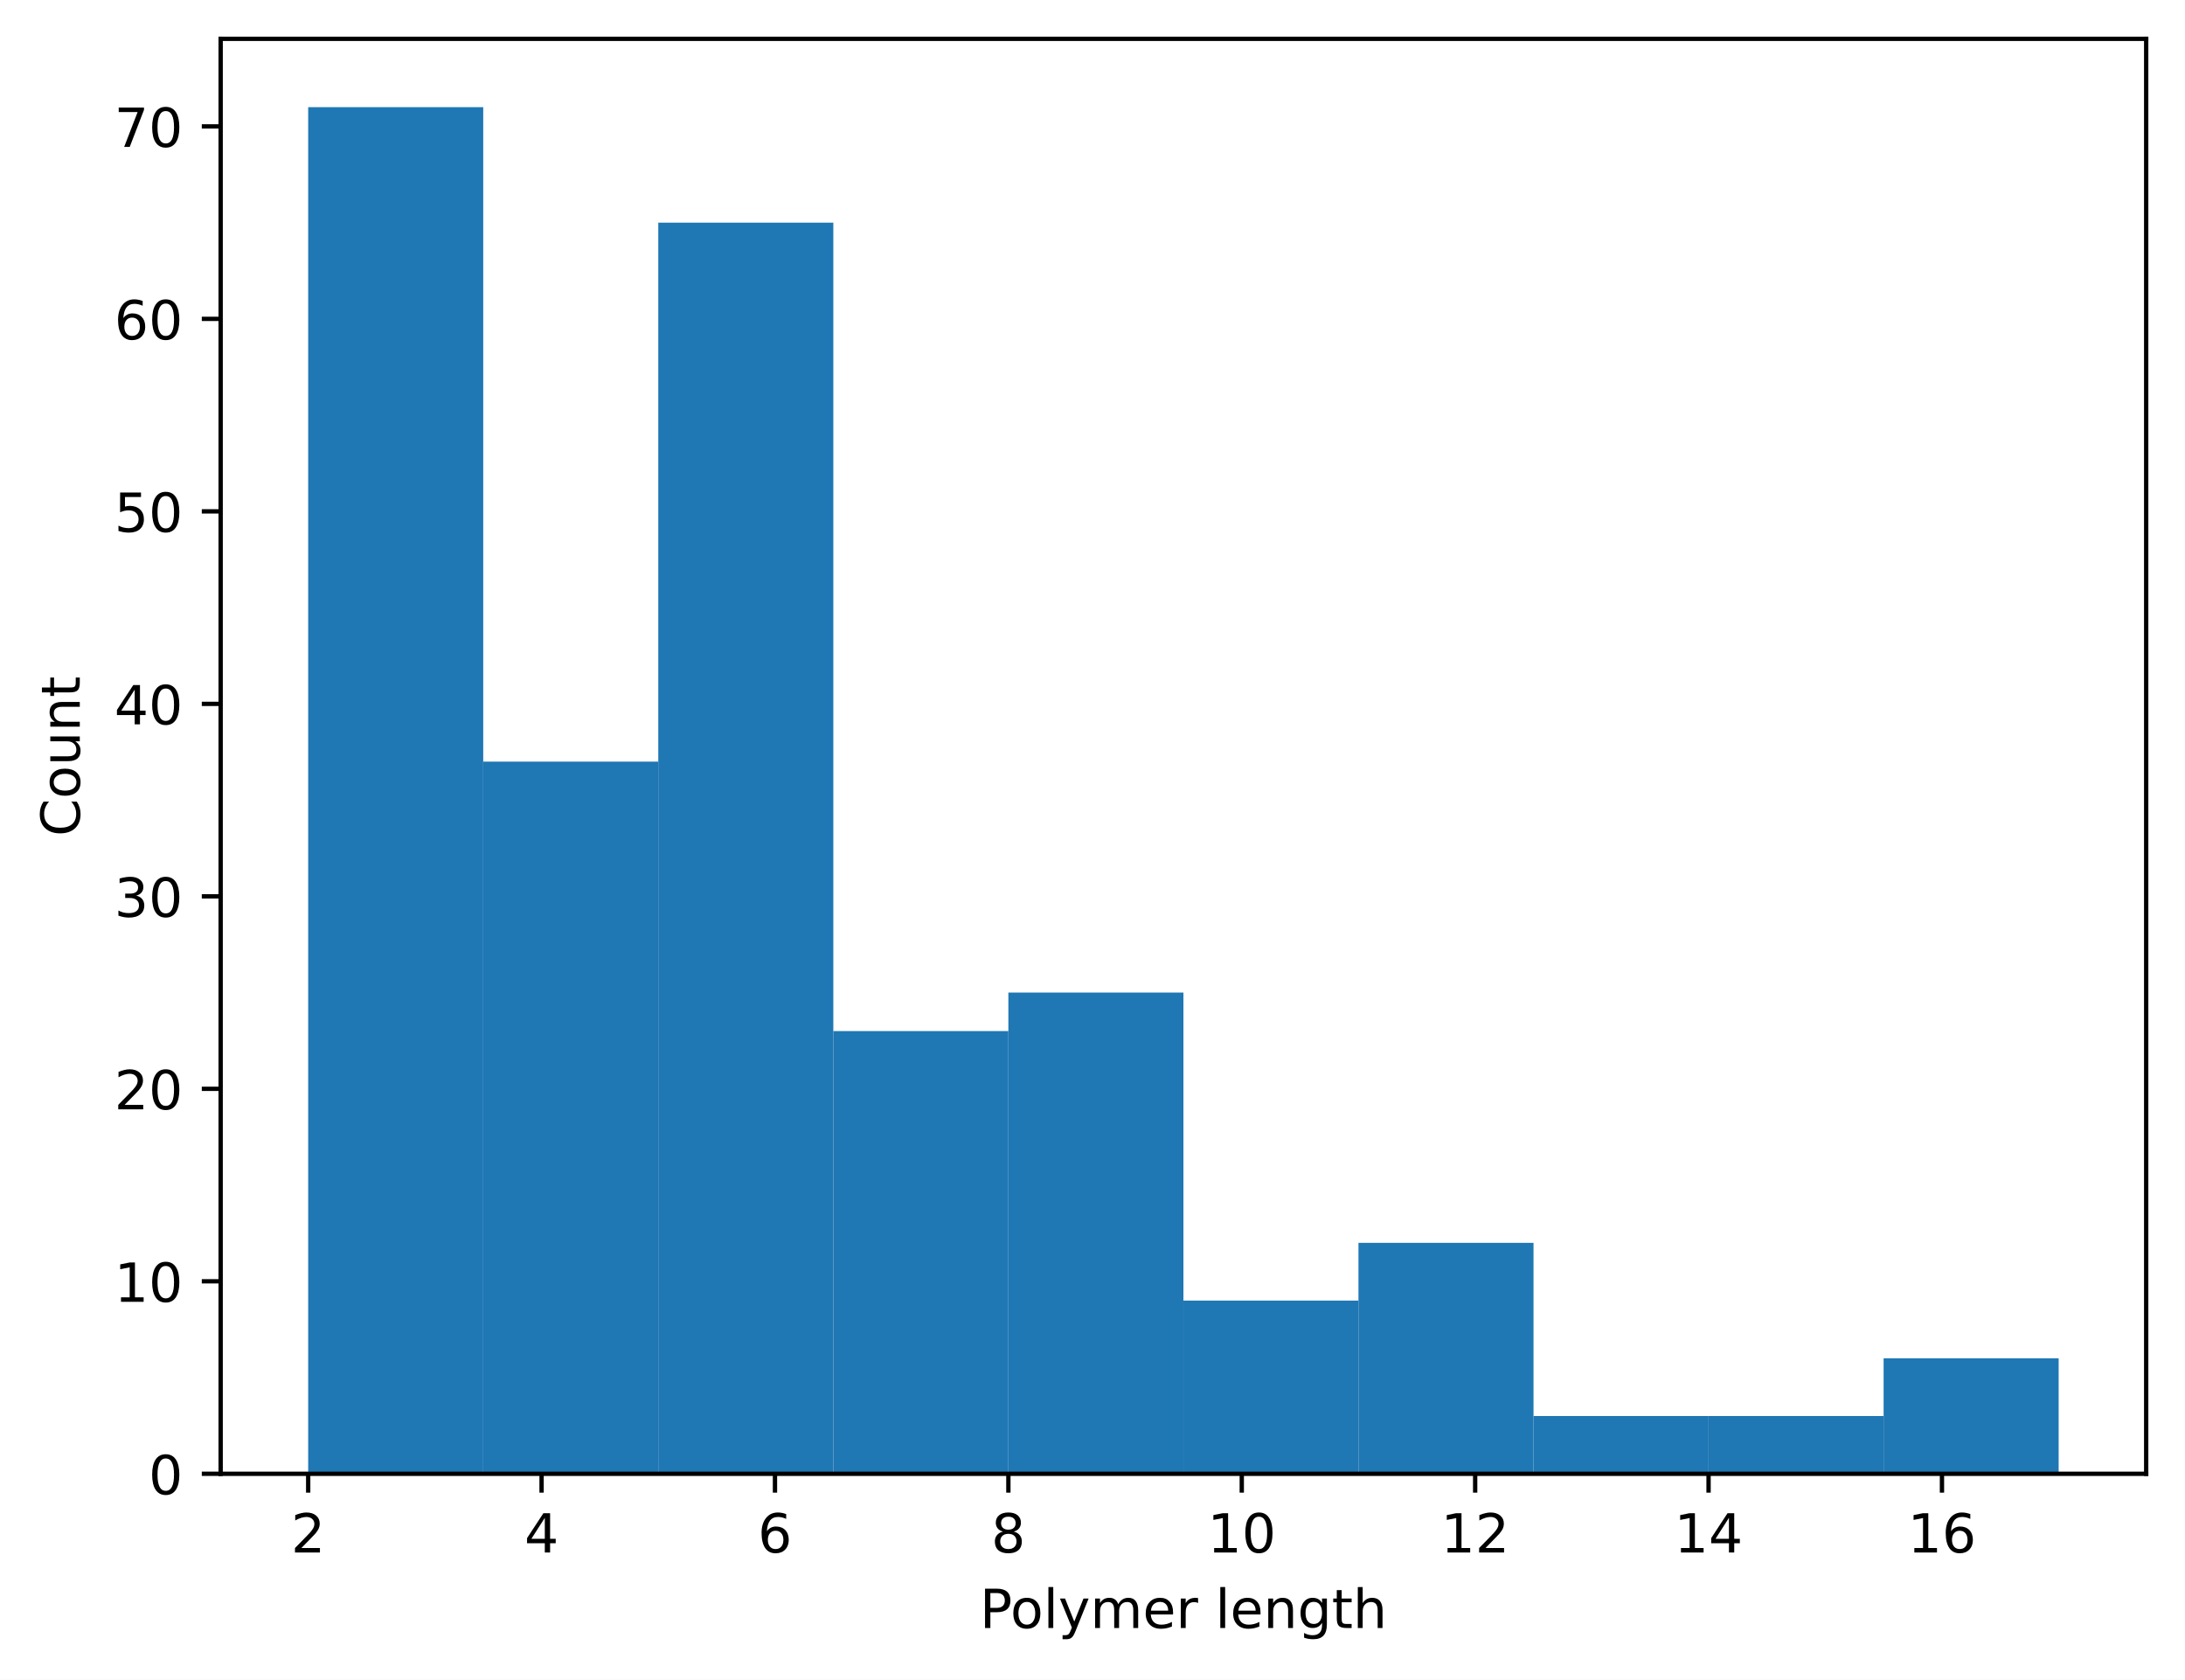
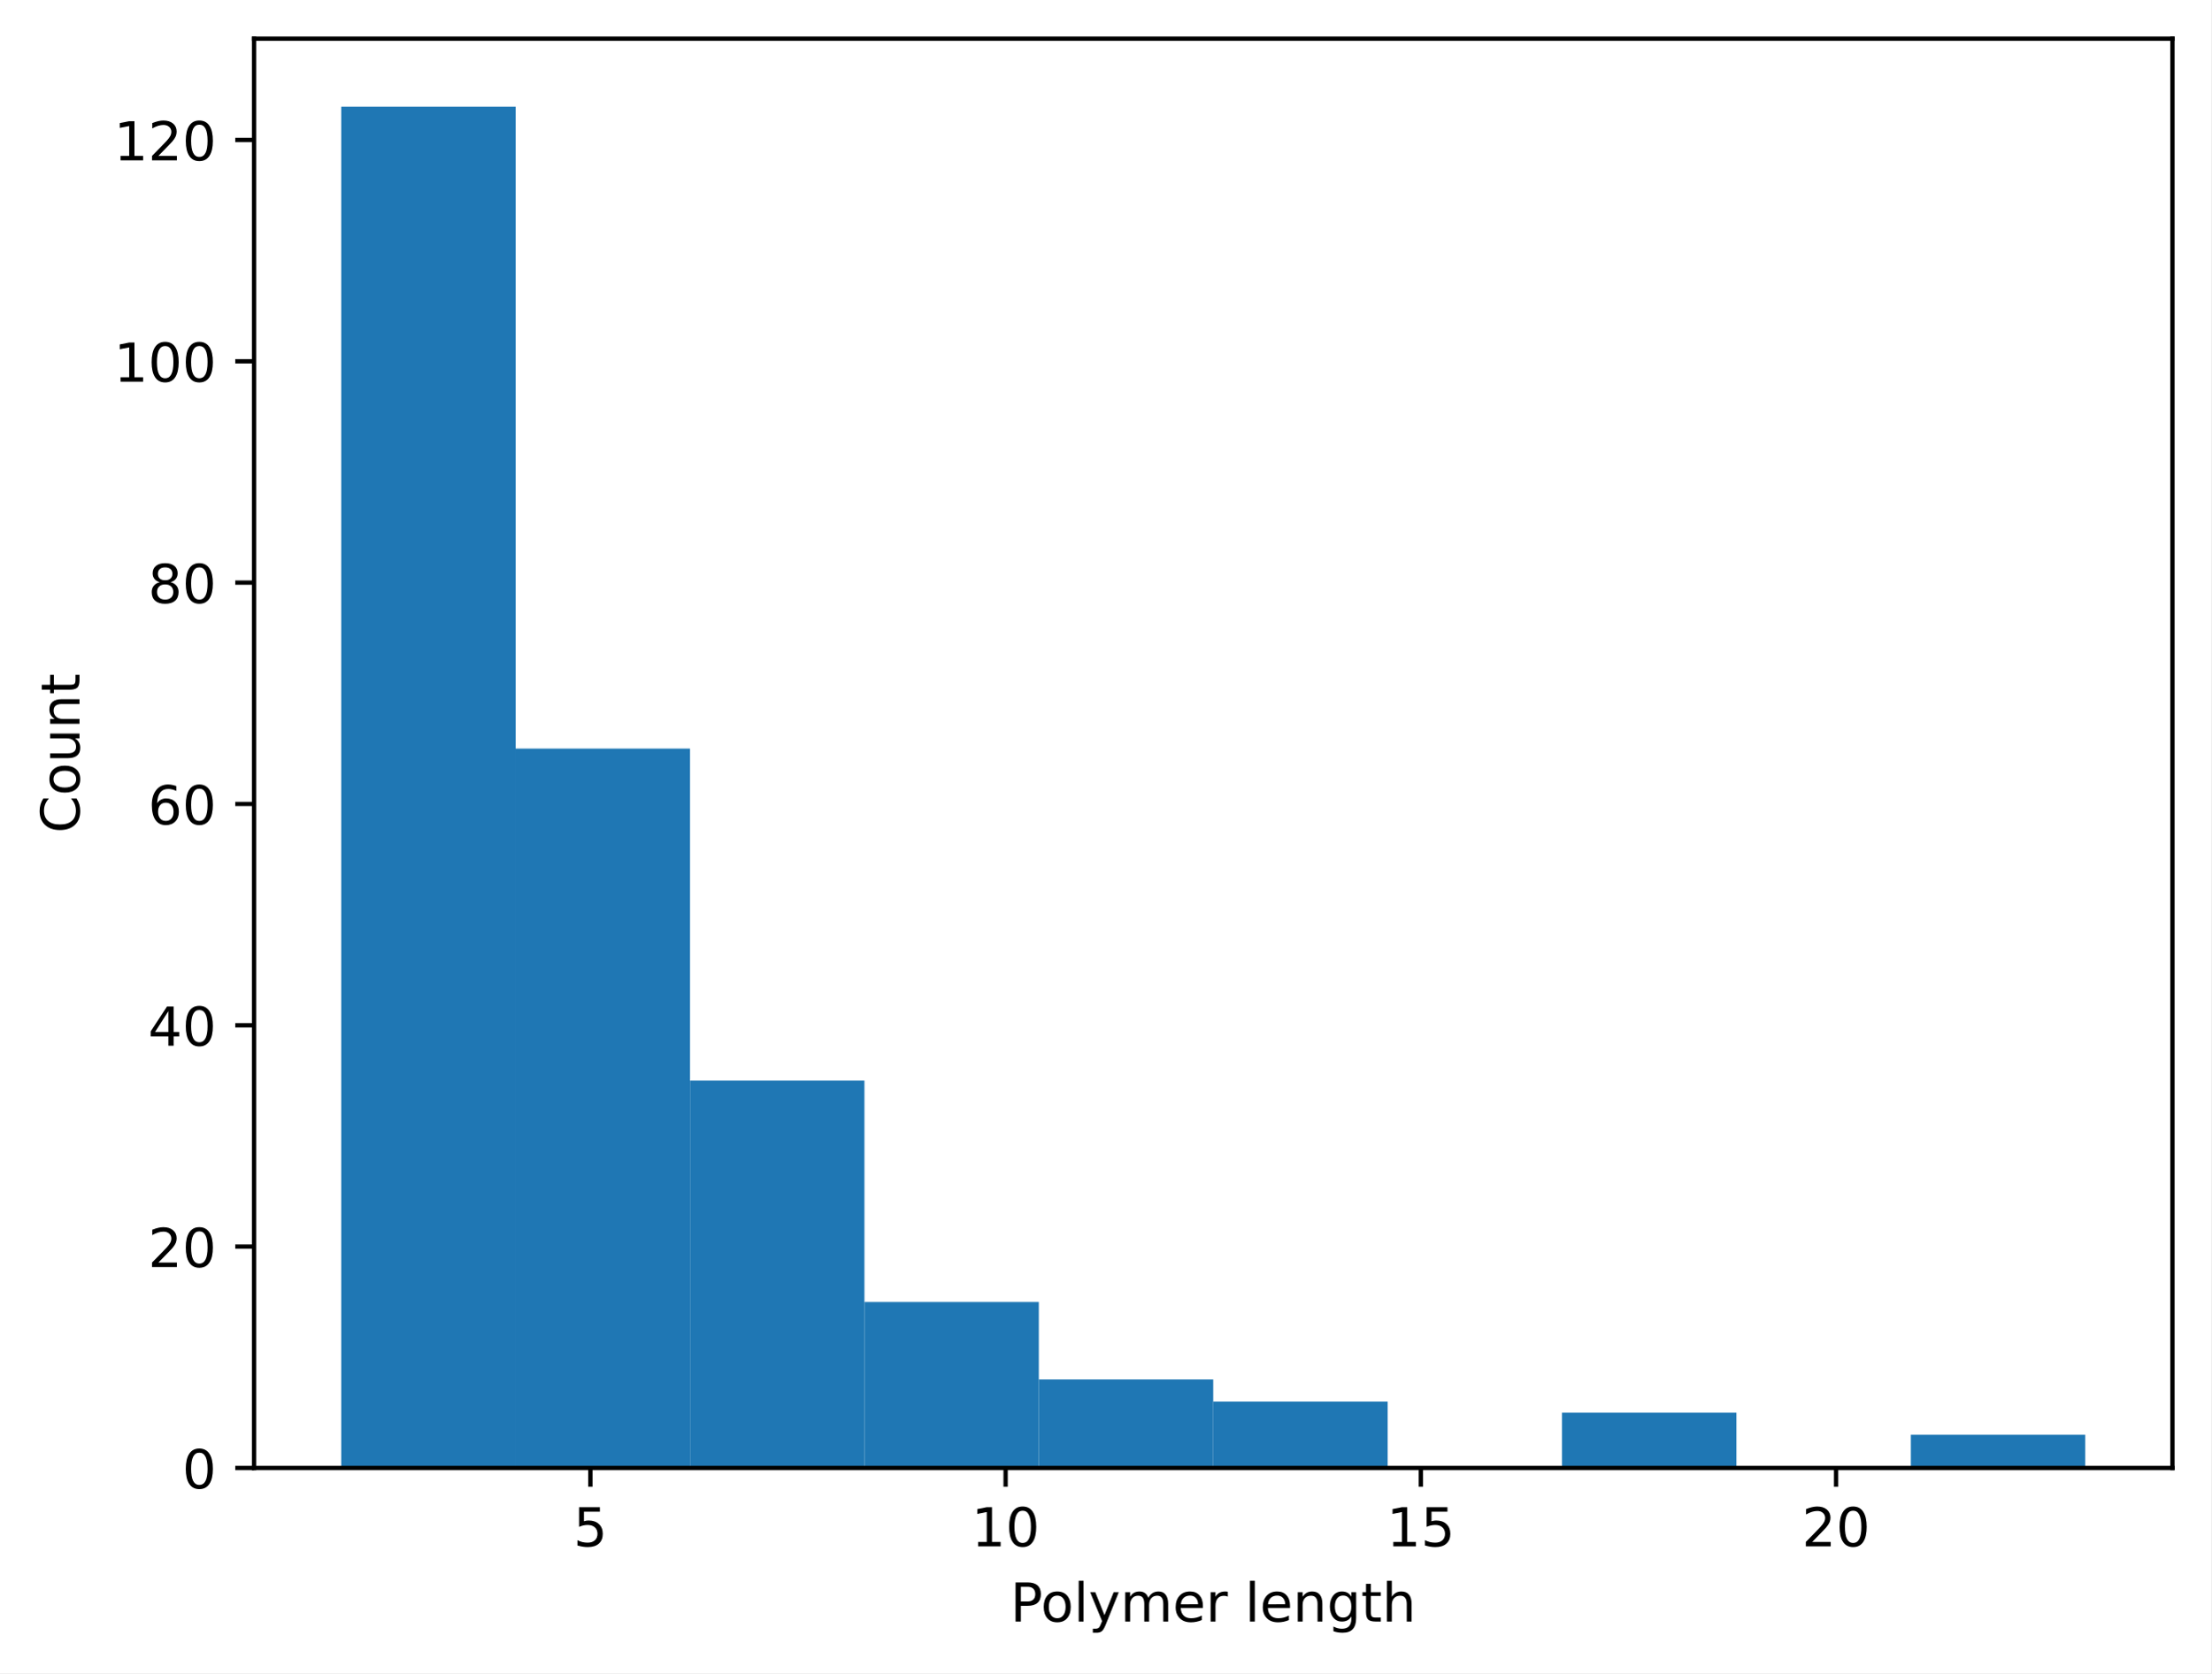
- <svg xmlns="http://www.w3.org/2000/svg" xmlns:xlink="http://www.w3.org/1999/xlink" width="405.245pt" height="311.513pt" viewBox="0 0 405.245 311.513" version="1.1">
+ <svg xmlns="http://www.w3.org/2000/svg" xmlns:xlink="http://www.w3.org/1999/xlink" width="411.608pt" height="311.513pt" viewBox="0 0 411.608 311.513" version="1.1">
  <defs>
    <style type="text/css">*{stroke-linejoin: round; stroke-linecap: butt}</style>
  </defs>
  <g id="figure_1">
    <g id="patch_1">
-       <path d="M 0 311.513  L 405.245 311.513  L 405.245 0  L 0 0  z " style="fill: #ffffff" />
+       <path d="M 0 311.513  L 411.608 311.513  L 411.608 0  L 0 0  z " style="fill: #ffffff" />
    </g>
    <g id="axes_1">
      <g id="patch_2">
-         <path d="M 40.925 273.312  L 398.045 273.312  L 398.045 7.2  L 40.925 7.2  z " style="fill: #ffffff" />
+         <path d="M 47.288 273.312  L 404.408 273.312  L 404.408 7.2  L 47.288 7.2  z " style="fill: #ffffff" />
      </g>
      <g id="patch_3">
-         <path d="M 57.158 273.312  L 89.623 273.312  L 89.623 19.872  L 57.158 19.872  z " clip-path="url(#p573039c60e)" style="fill: #1f77b4" />
+         <path d="M 63.52 273.312  L 95.986 273.312  L 95.986 19.872  L 63.52 19.872  z " clip-path="url(#p6d915adbe5)" style="fill: #1f77b4" />
      </g>
      <g id="patch_4">
-         <path d="M 89.623 273.312  L 122.089 273.312  L 122.089 141.238  L 89.623 141.238  z " clip-path="url(#p573039c60e)" style="fill: #1f77b4" />
+         <path d="M 95.986 273.312  L 128.451 273.312  L 128.451 139.38  L 95.986 139.38  z " clip-path="url(#p6d915adbe5)" style="fill: #1f77b4" />
      </g>
      <g id="patch_5">
-         <path d="M 122.089 273.312  L 154.554 273.312  L 154.554 41.289  L 122.089 41.289  z " clip-path="url(#p573039c60e)" style="fill: #1f77b4" />
+         <path d="M 128.451 273.312  L 160.917 273.312  L 160.917 201.195  L 128.451 201.195  z " clip-path="url(#p6d915adbe5)" style="fill: #1f77b4" />
      </g>
      <g id="patch_6">
-         <path d="M 154.554 273.312  L 187.02 273.312  L 187.02 191.212  L 154.554 191.212  z " clip-path="url(#p573039c60e)" style="fill: #1f77b4" />
+         <path d="M 160.917 273.312  L 193.382 273.312  L 193.382 242.405  L 160.917 242.405  z " clip-path="url(#p6d915adbe5)" style="fill: #1f77b4" />
      </g>
      <g id="patch_7">
-         <path d="M 187.02 273.312  L 219.485 273.312  L 219.485 184.073  L 187.02 184.073  z " clip-path="url(#p573039c60e)" style="fill: #1f77b4" />
+         <path d="M 193.382 273.312  L 225.847 273.312  L 225.847 256.828  L 193.382 256.828  z " clip-path="url(#p6d915adbe5)" style="fill: #1f77b4" />
      </g>
      <g id="patch_8">
-         <path d="M 219.485 273.312  L 251.95 273.312  L 251.95 241.186  L 219.485 241.186  z " clip-path="url(#p573039c60e)" style="fill: #1f77b4" />
+         <path d="M 225.847 273.312  L 258.313 273.312  L 258.313 260.949  L 225.847 260.949  z " clip-path="url(#p6d915adbe5)" style="fill: #1f77b4" />
      </g>
      <g id="patch_9">
-         <path d="M 251.95 273.312  L 284.416 273.312  L 284.416 230.477  L 251.95 230.477  z " clip-path="url(#p573039c60e)" style="fill: #1f77b4" />
+         <path d="M 258.313 273.312  L 290.778 273.312  L 290.778 273.312  L 258.313 273.312  z " clip-path="url(#p6d915adbe5)" style="fill: #1f77b4" />
      </g>
      <g id="patch_10">
-         <path d="M 284.416 273.312  L 316.881 273.312  L 316.881 262.603  L 284.416 262.603  z " clip-path="url(#p573039c60e)" style="fill: #1f77b4" />
+         <path d="M 290.778 273.312  L 323.244 273.312  L 323.244 263.01  L 290.778 263.01  z " clip-path="url(#p6d915adbe5)" style="fill: #1f77b4" />
      </g>
      <g id="patch_11">
-         <path d="M 316.881 273.312  L 349.347 273.312  L 349.347 262.603  L 316.881 262.603  z " clip-path="url(#p573039c60e)" style="fill: #1f77b4" />
+         <path d="M 323.244 273.312  L 355.709 273.312  L 355.709 273.312  L 323.244 273.312  z " clip-path="url(#p6d915adbe5)" style="fill: #1f77b4" />
      </g>
      <g id="patch_12">
-         <path d="M 349.347 273.312  L 381.812 273.312  L 381.812 251.895  L 349.347 251.895  z " clip-path="url(#p573039c60e)" style="fill: #1f77b4" />
+         <path d="M 355.709 273.312  L 388.175 273.312  L 388.175 267.131  L 355.709 267.131  z " clip-path="url(#p6d915adbe5)" style="fill: #1f77b4" />
      </g>
      <g id="matplotlib.axis_1">
        <g id="xtick_1">
          <g id="line2d_1">
            <defs>
-               <path id="m5032d25a8d" d="M 0 0  L 0 3.5  " style="stroke: #000000; stroke-width: 0.8" />
-             </defs>
-             <g>
-               <use xlink:href="#m5032d25a8d" x="57.158" y="273.312" style="stroke: #000000; stroke-width: 0.8" />
+               <path id="mc40138760a" d="M 0 0  L 0 3.5  " style="stroke: #000000; stroke-width: 0.8" />
+             </defs>
+             <g>
+               <use xlink:href="#mc40138760a" x="109.899" y="273.312" style="stroke: #000000; stroke-width: 0.8" />
            </g>
          </g>
          <g id="text_1">
-             <g transform="translate(53.97648 287.9097) scale(0.1 -0.1)">
-               <defs>
-                 <path id="DejaVuSans-15" d="M 1228 531  L 3431 531  L 3431 0  L 469 0  L 469 531  Q 828 903 1448 1529  Q 2069 2156 2228 2338  Q 2531 2678 2651 2914  Q 2772 3150 2772 3378  Q 2772 3750 2511 3984  Q 2250 4219 1831 4219  Q 1534 4219 1204 4116  Q 875 4013 500 3803  L 500 4441  Q 881 4594 1212 4672  Q 1544 4750 1819 4750  Q 2544 4750 2975 4387  Q 3406 4025 3406 3419  Q 3406 3131 3298 2873  Q 3191 2616 2906 2266  Q 2828 2175 2409 1742  Q 1991 1309 1228 531  z " transform="scale(0.015625)" />
-               </defs>
-               <use xlink:href="#DejaVuSans-15" />
+             <g transform="translate(106.7182 287.9097) scale(0.1 -0.1)">
+               <defs>
+                 <path id="DejaVuSans-18" d="M 691 4666  L 3169 4666  L 3169 4134  L 1269 4134  L 1269 2991  Q 1406 3038 1543 3061  Q 1681 3084 1819 3084  Q 2600 3084 3056 2656  Q 3513 2228 3513 1497  Q 3513 744 3044 326  Q 2575 -91 1722 -91  Q 1428 -91 1123 -41  Q 819 9 494 109  L 494 744  Q 775 591 1075 516  Q 1375 441 1709 441  Q 2250 441 2565 725  Q 2881 1009 2881 1497  Q 2881 1984 2565 2268  Q 2250 2553 1709 2553  Q 1456 2553 1204 2497  Q 953 2441 691 2322  L 691 4666  z " transform="scale(0.015625)" />
+               </defs>
+               <use xlink:href="#DejaVuSans-18" />
            </g>
          </g>
        </g>
        <g id="xtick_2">
          <g id="line2d_2">
            <g>
-               <use xlink:href="#m5032d25a8d" x="100.445" y="273.312" style="stroke: #000000; stroke-width: 0.8" />
+               <use xlink:href="#mc40138760a" x="187.198" y="273.312" style="stroke: #000000; stroke-width: 0.8" />
            </g>
          </g>
          <g id="text_2">
-             <g transform="translate(97.26375 287.9097) scale(0.1 -0.1)">
-               <defs>
-                 <path id="DejaVuSans-17" d="M 2419 4116  L 825 1625  L 2419 1625  L 2419 4116  z M 2253 4666  L 3047 4666  L 3047 1625  L 3713 1625  L 3713 1100  L 3047 1100  L 3047 0  L 2419 0  L 2419 1100  L 313 1100  L 313 1709  L 2253 4666  z " transform="scale(0.015625)" />
-               </defs>
-               <use xlink:href="#DejaVuSans-17" />
+             <g transform="translate(180.8356 287.9097) scale(0.1 -0.1)">
+               <defs>
+                 <path id="DejaVuSans-14" d="M 794 531  L 1825 531  L 1825 4091  L 703 3866  L 703 4441  L 1819 4666  L 2450 4666  L 2450 531  L 3481 531  L 3481 0  L 794 0  L 794 531  z " transform="scale(0.015625)" />
+                 <path id="DejaVuSans-13" d="M 2034 4250  Q 1547 4250 1301 3770  Q 1056 3291 1056 2328  Q 1056 1369 1301 889  Q 1547 409 2034 409  Q 2525 409 2770 889  Q 3016 1369 3016 2328  Q 3016 3291 2770 3770  Q 2525 4250 2034 4250  z M 2034 4750  Q 2819 4750 3233 4129  Q 3647 3509 3647 2328  Q 3647 1150 3233 529  Q 2819 -91 2034 -91  Q 1250 -91 836 529  Q 422 1150 422 2328  Q 422 3509 836 4129  Q 1250 4750 2034 4750  z " transform="scale(0.015625)" />
+               </defs>
+               <use xlink:href="#DejaVuSans-14" />
+               <use xlink:href="#DejaVuSans-13" transform="translate(63.625 0)" />
            </g>
          </g>
        </g>
        <g id="xtick_3">
          <g id="line2d_3">
            <g>
-               <use xlink:href="#m5032d25a8d" x="143.732" y="273.312" style="stroke: #000000; stroke-width: 0.8" />
+               <use xlink:href="#mc40138760a" x="264.497" y="273.312" style="stroke: #000000; stroke-width: 0.8" />
            </g>
          </g>
          <g id="text_3">
-             <g transform="translate(140.551 287.9097) scale(0.1 -0.1)">
-               <defs>
-                 <path id="DejaVuSans-19" d="M 2113 2584  Q 1688 2584 1439 2293  Q 1191 2003 1191 1497  Q 1191 994 1439 701  Q 1688 409 2113 409  Q 2538 409 2786 701  Q 3034 994 3034 1497  Q 3034 2003 2786 2293  Q 2538 2584 2113 2584  z M 3366 4563  L 3366 3988  Q 3128 4100 2886 4159  Q 2644 4219 2406 4219  Q 1781 4219 1451 3797  Q 1122 3375 1075 2522  Q 1259 2794 1537 2939  Q 1816 3084 2150 3084  Q 2853 3084 3261 2657  Q 3669 2231 3669 1497  Q 3669 778 3244 343  Q 2819 -91 2113 -91  Q 1303 -91 875 529  Q 447 1150 447 2328  Q 447 3434 972 4092  Q 1497 4750 2381 4750  Q 2619 4750 2861 4703  Q 3103 4656 3366 4563  z " transform="scale(0.015625)" />
-               </defs>
-               <use xlink:href="#DejaVuSans-19" />
+             <g transform="translate(258.1344 287.9097) scale(0.1 -0.1)">
+               <use xlink:href="#DejaVuSans-14" />
+               <use xlink:href="#DejaVuSans-18" transform="translate(63.625 0)" />
            </g>
          </g>
        </g>
        <g id="xtick_4">
          <g id="line2d_4">
            <g>
-               <use xlink:href="#m5032d25a8d" x="187.02" y="273.312" style="stroke: #000000; stroke-width: 0.8" />
+               <use xlink:href="#mc40138760a" x="341.796" y="273.312" style="stroke: #000000; stroke-width: 0.8" />
            </g>
          </g>
          <g id="text_4">
-             <g transform="translate(183.8383 287.9097) scale(0.1 -0.1)">
-               <defs>
-                 <path id="DejaVuSans-1b" d="M 2034 2216  Q 1584 2216 1326 1975  Q 1069 1734 1069 1313  Q 1069 891 1326 650  Q 1584 409 2034 409  Q 2484 409 2743 651  Q 3003 894 3003 1313  Q 3003 1734 2745 1975  Q 2488 2216 2034 2216  z M 1403 2484  Q 997 2584 770 2862  Q 544 3141 544 3541  Q 544 4100 942 4425  Q 1341 4750 2034 4750  Q 2731 4750 3128 4425  Q 3525 4100 3525 3541  Q 3525 3141 3298 2862  Q 3072 2584 2669 2484  Q 3125 2378 3379 2068  Q 3634 1759 3634 1313  Q 3634 634 3220 271  Q 2806 -91 2034 -91  Q 1263 -91 848 271  Q 434 634 434 1313  Q 434 1759 690 2068  Q 947 2378 1403 2484  z M 1172 3481  Q 1172 3119 1398 2916  Q 1625 2713 2034 2713  Q 2441 2713 2670 2916  Q 2900 3119 2900 3481  Q 2900 3844 2670 4047  Q 2441 4250 2034 4250  Q 1625 4250 1398 4047  Q 1172 3844 1172 3481  z " transform="scale(0.015625)" />
-               </defs>
-               <use xlink:href="#DejaVuSans-1b" />
-             </g>
-           </g>
-         </g>
-         <g id="xtick_5">
-           <g id="line2d_5">
-             <g>
-               <use xlink:href="#m5032d25a8d" x="230.307" y="273.312" style="stroke: #000000; stroke-width: 0.8" />
-             </g>
-           </g>
-           <g id="text_5">
-             <g transform="translate(223.9443 287.9097) scale(0.1 -0.1)">
-               <defs>
-                 <path id="DejaVuSans-14" d="M 794 531  L 1825 531  L 1825 4091  L 703 3866  L 703 4441  L 1819 4666  L 2450 4666  L 2450 531  L 3481 531  L 3481 0  L 794 0  L 794 531  z " transform="scale(0.015625)" />
-                 <path id="DejaVuSans-13" d="M 2034 4250  Q 1547 4250 1301 3770  Q 1056 3291 1056 2328  Q 1056 1369 1301 889  Q 1547 409 2034 409  Q 2525 409 2770 889  Q 3016 1369 3016 2328  Q 3016 3291 2770 3770  Q 2525 4250 2034 4250  z M 2034 4750  Q 2819 4750 3233 4129  Q 3647 3509 3647 2328  Q 3647 1150 3233 529  Q 2819 -91 2034 -91  Q 1250 -91 836 529  Q 422 1150 422 2328  Q 422 3509 836 4129  Q 1250 4750 2034 4750  z " transform="scale(0.015625)" />
-               </defs>
-               <use xlink:href="#DejaVuSans-14" />
-               <use xlink:href="#DejaVuSans-13" transform="translate(63.625 0)" />
-             </g>
-           </g>
-         </g>
-         <g id="xtick_6">
-           <g id="line2d_6">
-             <g>
-               <use xlink:href="#m5032d25a8d" x="273.594" y="273.312" style="stroke: #000000; stroke-width: 0.8" />
-             </g>
-           </g>
-           <g id="text_6">
-             <g transform="translate(267.2316 287.9097) scale(0.1 -0.1)">
-               <use xlink:href="#DejaVuSans-14" />
-               <use xlink:href="#DejaVuSans-15" transform="translate(63.625 0)" />
-             </g>
-           </g>
-         </g>
-         <g id="xtick_7">
-           <g id="line2d_7">
-             <g>
-               <use xlink:href="#m5032d25a8d" x="316.881" y="273.312" style="stroke: #000000; stroke-width: 0.8" />
-             </g>
-           </g>
-           <g id="text_7">
-             <g transform="translate(310.5189 287.9097) scale(0.1 -0.1)">
-               <use xlink:href="#DejaVuSans-14" />
-               <use xlink:href="#DejaVuSans-17" transform="translate(63.625 0)" />
-             </g>
-           </g>
-         </g>
-         <g id="xtick_8">
-           <g id="line2d_8">
-             <g>
-               <use xlink:href="#m5032d25a8d" x="360.169" y="273.312" style="stroke: #000000; stroke-width: 0.8" />
-             </g>
-           </g>
-           <g id="text_8">
-             <g transform="translate(353.8061 287.9097) scale(0.1 -0.1)">
-               <use xlink:href="#DejaVuSans-14" />
-               <use xlink:href="#DejaVuSans-19" transform="translate(63.625 0)" />
-             </g>
-           </g>
-         </g>
-         <g id="text_9">
-           <g transform="translate(181.7116 301.9104) scale(0.1 -0.1)">
+             <g transform="translate(335.4331 287.9097) scale(0.1 -0.1)">
+               <defs>
+                 <path id="DejaVuSans-15" d="M 1228 531  L 3431 531  L 3431 0  L 469 0  L 469 531  Q 828 903 1448 1529  Q 2069 2156 2228 2338  Q 2531 2678 2651 2914  Q 2772 3150 2772 3378  Q 2772 3750 2511 3984  Q 2250 4219 1831 4219  Q 1534 4219 1204 4116  Q 875 4013 500 3803  L 500 4441  Q 881 4594 1212 4672  Q 1544 4750 1819 4750  Q 2544 4750 2975 4387  Q 3406 4025 3406 3419  Q 3406 3131 3298 2873  Q 3191 2616 2906 2266  Q 2828 2175 2409 1742  Q 1991 1309 1228 531  z " transform="scale(0.015625)" />
+               </defs>
+               <use xlink:href="#DejaVuSans-15" />
+               <use xlink:href="#DejaVuSans-13" transform="translate(63.625 0)" />
+             </g>
+           </g>
+         </g>
+         <g id="text_5">
+           <g transform="translate(188.0741 301.9104) scale(0.1 -0.1)">
            <defs>
              <path id="DejaVuSans-33" d="M 1259 4147  L 1259 2394  L 2053 2394  Q 2494 2394 2734 2622  Q 2975 2850 2975 3272  Q 2975 3691 2734 3919  Q 2494 4147 2053 4147  L 1259 4147  z M 628 4666  L 2053 4666  Q 2838 4666 3239 4311  Q 3641 3956 3641 3272  Q 3641 2581 3239 2228  Q 2838 1875 2053 1875  L 1259 1875  L 1259 0  L 628 0  L 628 4666  z " transform="scale(0.015625)" />
              <path id="DejaVuSans-52" d="M 1959 3097  Q 1497 3097 1228 2736  Q 959 2375 959 1747  Q 959 1119 1226 758  Q 1494 397 1959 397  Q 2419 397 2687 759  Q 2956 1122 2956 1747  Q 2956 2369 2687 2733  Q 2419 3097 1959 3097  z M 1959 3584  Q 2709 3584 3137 3096  Q 3566 2609 3566 1747  Q 3566 888 3137 398  Q 2709 -91 1959 -91  Q 1206 -91 779 398  Q 353 888 353 1747  Q 353 2609 779 3096  Q 1206 3584 1959 3584  z " transform="scale(0.015625)" />
              <path id="DejaVuSans-4f" d="M 603 4863  L 1178 4863  L 1178 0  L 603 0  L 603 4863  z " transform="scale(0.015625)" />
              <path id="DejaVuSans-5c" d="M 2059 -325  Q 1816 -950 1584 -1140  Q 1353 -1331 966 -1331  L 506 -1331  L 506 -850  L 844 -850  Q 1081 -850 1212 -737  Q 1344 -625 1503 -206  L 1606 56  L 191 3500  L 800 3500  L 1894 763  L 2988 3500  L 3597 3500  L 2059 -325  z " transform="scale(0.015625)" />
              <path id="DejaVuSans-50" d="M 3328 2828  Q 3544 3216 3844 3400  Q 4144 3584 4550 3584  Q 5097 3584 5394 3201  Q 5691 2819 5691 2113  L 5691 0  L 5113 0  L 5113 2094  Q 5113 2597 4934 2840  Q 4756 3084 4391 3084  Q 3944 3084 3684 2787  Q 3425 2491 3425 1978  L 3425 0  L 2847 0  L 2847 2094  Q 2847 2600 2669 2842  Q 2491 3084 2119 3084  Q 1678 3084 1418 2786  Q 1159 2488 1159 1978  L 1159 0  L 581 0  L 581 3500  L 1159 3500  L 1159 2956  Q 1356 3278 1631 3431  Q 1906 3584 2284 3584  Q 2666 3584 2933 3390  Q 3200 3197 3328 2828  z " transform="scale(0.015625)" />
              <path id="DejaVuSans-48" d="M 3597 1894  L 3597 1613  L 953 1613  Q 991 1019 1311 708  Q 1631 397 2203 397  Q 2534 397 2845 478  Q 3156 559 3463 722  L 3463 178  Q 3153 47 2828 -22  Q 2503 -91 2169 -91  Q 1331 -91 842 396  Q 353 884 353 1716  Q 353 2575 817 3079  Q 1281 3584 2069 3584  Q 2775 3584 3186 3129  Q 3597 2675 3597 1894  z M 3022 2063  Q 3016 2534 2758 2815  Q 2500 3097 2075 3097  Q 1594 3097 1305 2825  Q 1016 2553 972 2059  L 3022 2063  z " transform="scale(0.015625)" />
              <path id="DejaVuSans-55" d="M 2631 2963  Q 2534 3019 2420 3045  Q 2306 3072 2169 3072  Q 1681 3072 1420 2755  Q 1159 2438 1159 1844  L 1159 0  L 581 0  L 581 3500  L 1159 3500  L 1159 2956  Q 1341 3275 1631 3429  Q 1922 3584 2338 3584  Q 2397 3584 2469 3576  Q 2541 3569 2628 3553  L 2631 2963  z " transform="scale(0.015625)" />
              <path id="DejaVuSans-3" transform="scale(0.015625)" />
              <path id="DejaVuSans-51" d="M 3513 2113  L 3513 0  L 2938 0  L 2938 2094  Q 2938 2591 2744 2837  Q 2550 3084 2163 3084  Q 1697 3084 1428 2787  Q 1159 2491 1159 1978  L 1159 0  L 581 0  L 581 3500  L 1159 3500  L 1159 2956  Q 1366 3272 1645 3428  Q 1925 3584 2291 3584  Q 2894 3584 3203 3211  Q 3513 2838 3513 2113  z " transform="scale(0.015625)" />
              <path id="DejaVuSans-4a" d="M 2906 1791  Q 2906 2416 2648 2759  Q 2391 3103 1925 3103  Q 1463 3103 1205 2759  Q 947 2416 947 1791  Q 947 1169 1205 825  Q 1463 481 1925 481  Q 2391 481 2648 825  Q 2906 1169 2906 1791  z M 3481 434  Q 3481 -459 3084 -895  Q 2688 -1331 1869 -1331  Q 1566 -1331 1297 -1286  Q 1028 -1241 775 -1147  L 775 -588  Q 1028 -725 1275 -790  Q 1522 -856 1778 -856  Q 2344 -856 2625 -561  Q 2906 -266 2906 331  L 2906 616  Q 2728 306 2450 153  Q 2172 0 1784 0  Q 1141 0 747 490  Q 353 981 353 1791  Q 353 2603 747 3093  Q 1141 3584 1784 3584  Q 2172 3584 2450 3431  Q 2728 3278 2906 2969  L 2906 3500  L 3481 3500  L 3481 434  z " transform="scale(0.015625)" />
              <path id="DejaVuSans-57" d="M 1172 4494  L 1172 3500  L 2356 3500  L 2356 3053  L 1172 3053  L 1172 1153  Q 1172 725 1289 603  Q 1406 481 1766 481  L 2356 481  L 2356 0  L 1766 0  Q 1100 0 847 248  Q 594 497 594 1153  L 594 3053  L 172 3053  L 172 3500  L 594 3500  L 594 4494  L 1172 4494  z " transform="scale(0.015625)" />
              <path id="DejaVuSans-4b" d="M 3513 2113  L 3513 0  L 2938 0  L 2938 2094  Q 2938 2591 2744 2837  Q 2550 3084 2163 3084  Q 1697 3084 1428 2787  Q 1159 2491 1159 1978  L 1159 0  L 581 0  L 581 4863  L 1159 4863  L 1159 2956  Q 1366 3272 1645 3428  Q 1925 3584 2291 3584  Q 2894 3584 3203 3211  Q 3513 2838 3513 2113  z " transform="scale(0.015625)" />
            </defs>
            <use xlink:href="#DejaVuSans-33" />
            <use xlink:href="#DejaVuSans-52" transform="translate(56.73438 0)" />
            <use xlink:href="#DejaVuSans-4f" transform="translate(117.9219 0)" />
            <use xlink:href="#DejaVuSans-5c" transform="translate(145.7031 0)" />
            <use xlink:href="#DejaVuSans-50" transform="translate(204.8906 0)" />
            <use xlink:href="#DejaVuSans-48" transform="translate(302.2969 0)" />
            <use xlink:href="#DejaVuSans-55" transform="translate(363.8281 0)" />
            <use xlink:href="#DejaVuSans-3" transform="translate(404.9375 0)" />
            <use xlink:href="#DejaVuSans-4f" transform="translate(436.7188 0)" />
            <use xlink:href="#DejaVuSans-48" transform="translate(464.5 0)" />
            <use xlink:href="#DejaVuSans-51" transform="translate(526.0312 0)" />
            <use xlink:href="#DejaVuSans-4a" transform="translate(589.4062 0)" />
            <use xlink:href="#DejaVuSans-57" transform="translate(652.8906 0)" />
            <use xlink:href="#DejaVuSans-4b" transform="translate(692.0938 0)" />
          </g>
        </g>
      </g>
      <g id="matplotlib.axis_2">
        <g id="ytick_1">
+           <g id="line2d_5">
+             <defs>
+               <path id="mfb6754bb23" d="M 0 0  L -3.5 0  " style="stroke: #000000; stroke-width: 0.8" />
+             </defs>
+             <g>
+               <use xlink:href="#mfb6754bb23" x="47.288" y="273.312" style="stroke: #000000; stroke-width: 0.8" />
+             </g>
+           </g>
+           <g id="text_6">
+             <g transform="translate(33.925 277.1108) scale(0.1 -0.1)">
+               <use xlink:href="#DejaVuSans-13" />
+             </g>
+           </g>
+         </g>
+         <g id="ytick_2">
+           <g id="line2d_6">
+             <g>
+               <use xlink:href="#mfb6754bb23" x="47.288" y="232.102" style="stroke: #000000; stroke-width: 0.8" />
+             </g>
+           </g>
+           <g id="text_7">
+             <g transform="translate(27.5625 235.9011) scale(0.1 -0.1)">
+               <use xlink:href="#DejaVuSans-15" />
+               <use xlink:href="#DejaVuSans-13" transform="translate(63.625 0)" />
+             </g>
+           </g>
+         </g>
+         <g id="ytick_3">
+           <g id="line2d_7">
+             <g>
+               <use xlink:href="#mfb6754bb23" x="47.288" y="190.892" style="stroke: #000000; stroke-width: 0.8" />
+             </g>
+           </g>
+           <g id="text_8">
+             <g transform="translate(27.5625 194.6913) scale(0.1 -0.1)">
+               <defs>
+                 <path id="DejaVuSans-17" d="M 2419 4116  L 825 1625  L 2419 1625  L 2419 4116  z M 2253 4666  L 3047 4666  L 3047 1625  L 3713 1625  L 3713 1100  L 3047 1100  L 3047 0  L 2419 0  L 2419 1100  L 313 1100  L 313 1709  L 2253 4666  z " transform="scale(0.015625)" />
+               </defs>
+               <use xlink:href="#DejaVuSans-17" />
+               <use xlink:href="#DejaVuSans-13" transform="translate(63.625 0)" />
+             </g>
+           </g>
+         </g>
+         <g id="ytick_4">
+           <g id="line2d_8">
+             <g>
+               <use xlink:href="#mfb6754bb23" x="47.288" y="149.683" style="stroke: #000000; stroke-width: 0.8" />
+             </g>
+           </g>
+           <g id="text_9">
+             <g transform="translate(27.5625 153.4816) scale(0.1 -0.1)">
+               <defs>
+                 <path id="DejaVuSans-19" d="M 2113 2584  Q 1688 2584 1439 2293  Q 1191 2003 1191 1497  Q 1191 994 1439 701  Q 1688 409 2113 409  Q 2538 409 2786 701  Q 3034 994 3034 1497  Q 3034 2003 2786 2293  Q 2538 2584 2113 2584  z M 3366 4563  L 3366 3988  Q 3128 4100 2886 4159  Q 2644 4219 2406 4219  Q 1781 4219 1451 3797  Q 1122 3375 1075 2522  Q 1259 2794 1537 2939  Q 1816 3084 2150 3084  Q 2853 3084 3261 2657  Q 3669 2231 3669 1497  Q 3669 778 3244 343  Q 2819 -91 2113 -91  Q 1303 -91 875 529  Q 447 1150 447 2328  Q 447 3434 972 4092  Q 1497 4750 2381 4750  Q 2619 4750 2861 4703  Q 3103 4656 3366 4563  z " transform="scale(0.015625)" />
+               </defs>
+               <use xlink:href="#DejaVuSans-19" />
+               <use xlink:href="#DejaVuSans-13" transform="translate(63.625 0)" />
+             </g>
+           </g>
+         </g>
+         <g id="ytick_5">
          <g id="line2d_9">
-             <defs>
-               <path id="m471abb169b" d="M 0 0  L -3.5 0  " style="stroke: #000000; stroke-width: 0.8" />
-             </defs>
-             <g>
-               <use xlink:href="#m471abb169b" x="40.925" y="273.312" style="stroke: #000000; stroke-width: 0.8" />
+             <g>
+               <use xlink:href="#mfb6754bb23" x="47.288" y="108.473" style="stroke: #000000; stroke-width: 0.8" />
            </g>
          </g>
          <g id="text_10">
-             <g transform="translate(27.5625 277.1108) scale(0.1 -0.1)">
-               <use xlink:href="#DejaVuSans-13" />
-             </g>
-           </g>
-         </g>
-         <g id="ytick_2">
+             <g transform="translate(27.5625 112.2718) scale(0.1 -0.1)">
+               <defs>
+                 <path id="DejaVuSans-1b" d="M 2034 2216  Q 1584 2216 1326 1975  Q 1069 1734 1069 1313  Q 1069 891 1326 650  Q 1584 409 2034 409  Q 2484 409 2743 651  Q 3003 894 3003 1313  Q 3003 1734 2745 1975  Q 2488 2216 2034 2216  z M 1403 2484  Q 997 2584 770 2862  Q 544 3141 544 3541  Q 544 4100 942 4425  Q 1341 4750 2034 4750  Q 2731 4750 3128 4425  Q 3525 4100 3525 3541  Q 3525 3141 3298 2862  Q 3072 2584 2669 2484  Q 3125 2378 3379 2068  Q 3634 1759 3634 1313  Q 3634 634 3220 271  Q 2806 -91 2034 -91  Q 1263 -91 848 271  Q 434 634 434 1313  Q 434 1759 690 2068  Q 947 2378 1403 2484  z M 1172 3481  Q 1172 3119 1398 2916  Q 1625 2713 2034 2713  Q 2441 2713 2670 2916  Q 2900 3119 2900 3481  Q 2900 3844 2670 4047  Q 2441 4250 2034 4250  Q 1625 4250 1398 4047  Q 1172 3844 1172 3481  z " transform="scale(0.015625)" />
+               </defs>
+               <use xlink:href="#DejaVuSans-1b" />
+               <use xlink:href="#DejaVuSans-13" transform="translate(63.625 0)" />
+             </g>
+           </g>
+         </g>
+         <g id="ytick_6">
          <g id="line2d_10">
            <g>
-               <use xlink:href="#m471abb169b" x="40.925" y="237.616" style="stroke: #000000; stroke-width: 0.8" />
+               <use xlink:href="#mfb6754bb23" x="47.288" y="67.263" style="stroke: #000000; stroke-width: 0.8" />
            </g>
          </g>
          <g id="text_11">
-             <g transform="translate(21.2 241.4151) scale(0.1 -0.1)">
-               <use xlink:href="#DejaVuSans-14" />
-               <use xlink:href="#DejaVuSans-13" transform="translate(63.625 0)" />
-             </g>
-           </g>
-         </g>
-         <g id="ytick_3">
+             <g transform="translate(21.2 71.06205) scale(0.1 -0.1)">
+               <use xlink:href="#DejaVuSans-14" />
+               <use xlink:href="#DejaVuSans-13" transform="translate(63.625 0)" />
+               <use xlink:href="#DejaVuSans-13" transform="translate(127.25 0)" />
+             </g>
+           </g>
+         </g>
+         <g id="ytick_7">
          <g id="line2d_11">
            <g>
-               <use xlink:href="#m471abb169b" x="40.925" y="201.92" style="stroke: #000000; stroke-width: 0.8" />
+               <use xlink:href="#mfb6754bb23" x="47.288" y="26.053" style="stroke: #000000; stroke-width: 0.8" />
            </g>
          </g>
          <g id="text_12">
-             <g transform="translate(21.2 205.7193) scale(0.1 -0.1)">
-               <use xlink:href="#DejaVuSans-15" />
-               <use xlink:href="#DejaVuSans-13" transform="translate(63.625 0)" />
-             </g>
-           </g>
-         </g>
-         <g id="ytick_4">
-           <g id="line2d_12">
-             <g>
-               <use xlink:href="#m471abb169b" x="40.925" y="166.225" style="stroke: #000000; stroke-width: 0.8" />
-             </g>
-           </g>
-           <g id="text_13">
-             <g transform="translate(21.2 170.0235) scale(0.1 -0.1)">
-               <defs>
-                 <path id="DejaVuSans-16" d="M 2597 2516  Q 3050 2419 3304 2112  Q 3559 1806 3559 1356  Q 3559 666 3084 287  Q 2609 -91 1734 -91  Q 1441 -91 1130 -33  Q 819 25 488 141  L 488 750  Q 750 597 1062 519  Q 1375 441 1716 441  Q 2309 441 2620 675  Q 2931 909 2931 1356  Q 2931 1769 2642 2001  Q 2353 2234 1838 2234  L 1294 2234  L 1294 2753  L 1863 2753  Q 2328 2753 2575 2939  Q 2822 3125 2822 3475  Q 2822 3834 2567 4026  Q 2313 4219 1838 4219  Q 1578 4219 1281 4162  Q 984 4106 628 3988  L 628 4550  Q 988 4650 1302 4700  Q 1616 4750 1894 4750  Q 2613 4750 3031 4423  Q 3450 4097 3450 3541  Q 3450 3153 3228 2886  Q 3006 2619 2597 2516  z " transform="scale(0.015625)" />
-               </defs>
-               <use xlink:href="#DejaVuSans-16" />
-               <use xlink:href="#DejaVuSans-13" transform="translate(63.625 0)" />
-             </g>
-           </g>
-         </g>
-         <g id="ytick_5">
-           <g id="line2d_13">
-             <g>
-               <use xlink:href="#m471abb169b" x="40.925" y="130.529" style="stroke: #000000; stroke-width: 0.8" />
-             </g>
-           </g>
-           <g id="text_14">
-             <g transform="translate(21.2 134.3277) scale(0.1 -0.1)">
-               <use xlink:href="#DejaVuSans-17" />
-               <use xlink:href="#DejaVuSans-13" transform="translate(63.625 0)" />
-             </g>
-           </g>
-         </g>
-         <g id="ytick_6">
-           <g id="line2d_14">
-             <g>
-               <use xlink:href="#m471abb169b" x="40.925" y="94.833" style="stroke: #000000; stroke-width: 0.8" />
-             </g>
-           </g>
-           <g id="text_15">
-             <g transform="translate(21.2 98.63196) scale(0.1 -0.1)">
-               <defs>
-                 <path id="DejaVuSans-18" d="M 691 4666  L 3169 4666  L 3169 4134  L 1269 4134  L 1269 2991  Q 1406 3038 1543 3061  Q 1681 3084 1819 3084  Q 2600 3084 3056 2656  Q 3513 2228 3513 1497  Q 3513 744 3044 326  Q 2575 -91 1722 -91  Q 1428 -91 1123 -41  Q 819 9 494 109  L 494 744  Q 775 591 1075 516  Q 1375 441 1709 441  Q 2250 441 2565 725  Q 2881 1009 2881 1497  Q 2881 1984 2565 2268  Q 2250 2553 1709 2553  Q 1456 2553 1204 2497  Q 953 2441 691 2322  L 691 4666  z " transform="scale(0.015625)" />
-               </defs>
-               <use xlink:href="#DejaVuSans-18" />
-               <use xlink:href="#DejaVuSans-13" transform="translate(63.625 0)" />
-             </g>
-           </g>
-         </g>
-         <g id="ytick_7">
-           <g id="line2d_15">
-             <g>
-               <use xlink:href="#m471abb169b" x="40.925" y="59.137" style="stroke: #000000; stroke-width: 0.8" />
-             </g>
-           </g>
-           <g id="text_16">
-             <g transform="translate(21.2 62.93618) scale(0.1 -0.1)">
-               <use xlink:href="#DejaVuSans-19" />
-               <use xlink:href="#DejaVuSans-13" transform="translate(63.625 0)" />
-             </g>
-           </g>
-         </g>
-         <g id="ytick_8">
-           <g id="line2d_16">
-             <g>
-               <use xlink:href="#m471abb169b" x="40.925" y="23.442" style="stroke: #000000; stroke-width: 0.8" />
-             </g>
-           </g>
-           <g id="text_17">
-             <g transform="translate(21.2 27.24041) scale(0.1 -0.1)">
-               <defs>
-                 <path id="DejaVuSans-1a" d="M 525 4666  L 3525 4666  L 3525 4397  L 1831 0  L 1172 0  L 2766 4134  L 525 4134  L 525 4666  z " transform="scale(0.015625)" />
-               </defs>
-               <use xlink:href="#DejaVuSans-1a" />
-               <use xlink:href="#DejaVuSans-13" transform="translate(63.625 0)" />
-             </g>
-           </g>
-         </g>
-         <g id="text_18">
+             <g transform="translate(21.2 29.85229) scale(0.1 -0.1)">
+               <use xlink:href="#DejaVuSans-14" />
+               <use xlink:href="#DejaVuSans-15" transform="translate(63.625 0)" />
+               <use xlink:href="#DejaVuSans-13" transform="translate(127.25 0)" />
+             </g>
+           </g>
+         </g>
+         <g id="text_13">
          <g transform="translate(14.79766 155.1044) rotate(-90) scale(0.1 -0.1)">
            <defs>
              <path id="DejaVuSans-26" d="M 4122 4306  L 4122 3641  Q 3803 3938 3442 4084  Q 3081 4231 2675 4231  Q 1875 4231 1450 3742  Q 1025 3253 1025 2328  Q 1025 1406 1450 917  Q 1875 428 2675 428  Q 3081 428 3442 575  Q 3803 722 4122 1019  L 4122 359  Q 3791 134 3420 21  Q 3050 -91 2638 -91  Q 1578 -91 968 557  Q 359 1206 359 2328  Q 359 3453 968 4101  Q 1578 4750 2638 4750  Q 3056 4750 3426 4639  Q 3797 4528 4122 4306  z " transform="scale(0.015625)" />
              <path id="DejaVuSans-58" d="M 544 1381  L 544 3500  L 1119 3500  L 1119 1403  Q 1119 906 1312 657  Q 1506 409 1894 409  Q 2359 409 2629 706  Q 2900 1003 2900 1516  L 2900 3500  L 3475 3500  L 3475 0  L 2900 0  L 2900 538  Q 2691 219 2414 64  Q 2138 -91 1772 -91  Q 1169 -91 856 284  Q 544 659 544 1381  z M 1991 3584  L 1991 3584  z " transform="scale(0.015625)" />
            </defs>
            <use xlink:href="#DejaVuSans-26" />
            <use xlink:href="#DejaVuSans-52" transform="translate(69.82812 0)" />
            <use xlink:href="#DejaVuSans-58" transform="translate(131.0156 0)" />
            <use xlink:href="#DejaVuSans-51" transform="translate(194.3906 0)" />
            <use xlink:href="#DejaVuSans-57" transform="translate(257.7656 0)" />
          </g>
        </g>
      </g>
      <g id="patch_13">
-         <path d="M 40.925 273.312  L 40.925 7.2  " style="fill: none; stroke: #000000; stroke-width: 0.8; stroke-linejoin: miter; stroke-linecap: square" />
+         <path d="M 47.288 273.312  L 47.288 7.2  " style="fill: none; stroke: #000000; stroke-width: 0.8; stroke-linejoin: miter; stroke-linecap: square" />
      </g>
      <g id="patch_14">
-         <path d="M 398.045 273.312  L 398.045 7.2  " style="fill: none; stroke: #000000; stroke-width: 0.8; stroke-linejoin: miter; stroke-linecap: square" />
+         <path d="M 404.408 273.312  L 404.408 7.2  " style="fill: none; stroke: #000000; stroke-width: 0.8; stroke-linejoin: miter; stroke-linecap: square" />
      </g>
      <g id="patch_15">
-         <path d="M 40.925 273.312  L 398.045 273.312  " style="fill: none; stroke: #000000; stroke-width: 0.8; stroke-linejoin: miter; stroke-linecap: square" />
+         <path d="M 47.288 273.312  L 404.408 273.312  " style="fill: none; stroke: #000000; stroke-width: 0.8; stroke-linejoin: miter; stroke-linecap: square" />
      </g>
      <g id="patch_16">
-         <path d="M 40.925 7.2  L 398.045 7.2  " style="fill: none; stroke: #000000; stroke-width: 0.8; stroke-linejoin: miter; stroke-linecap: square" />
+         <path d="M 47.288 7.2  L 404.408 7.2  " style="fill: none; stroke: #000000; stroke-width: 0.8; stroke-linejoin: miter; stroke-linecap: square" />
      </g>
    </g>
  </g>
  <defs>
-     <clipPath id="p573039c60e">
-       <rect x="40.925" y="7.2" width="357.12" height="266.112" />
+     <clipPath id="p6d915adbe5">
+       <rect x="47.288" y="7.2" width="357.12" height="266.112" />
    </clipPath>
  </defs>
</svg>
